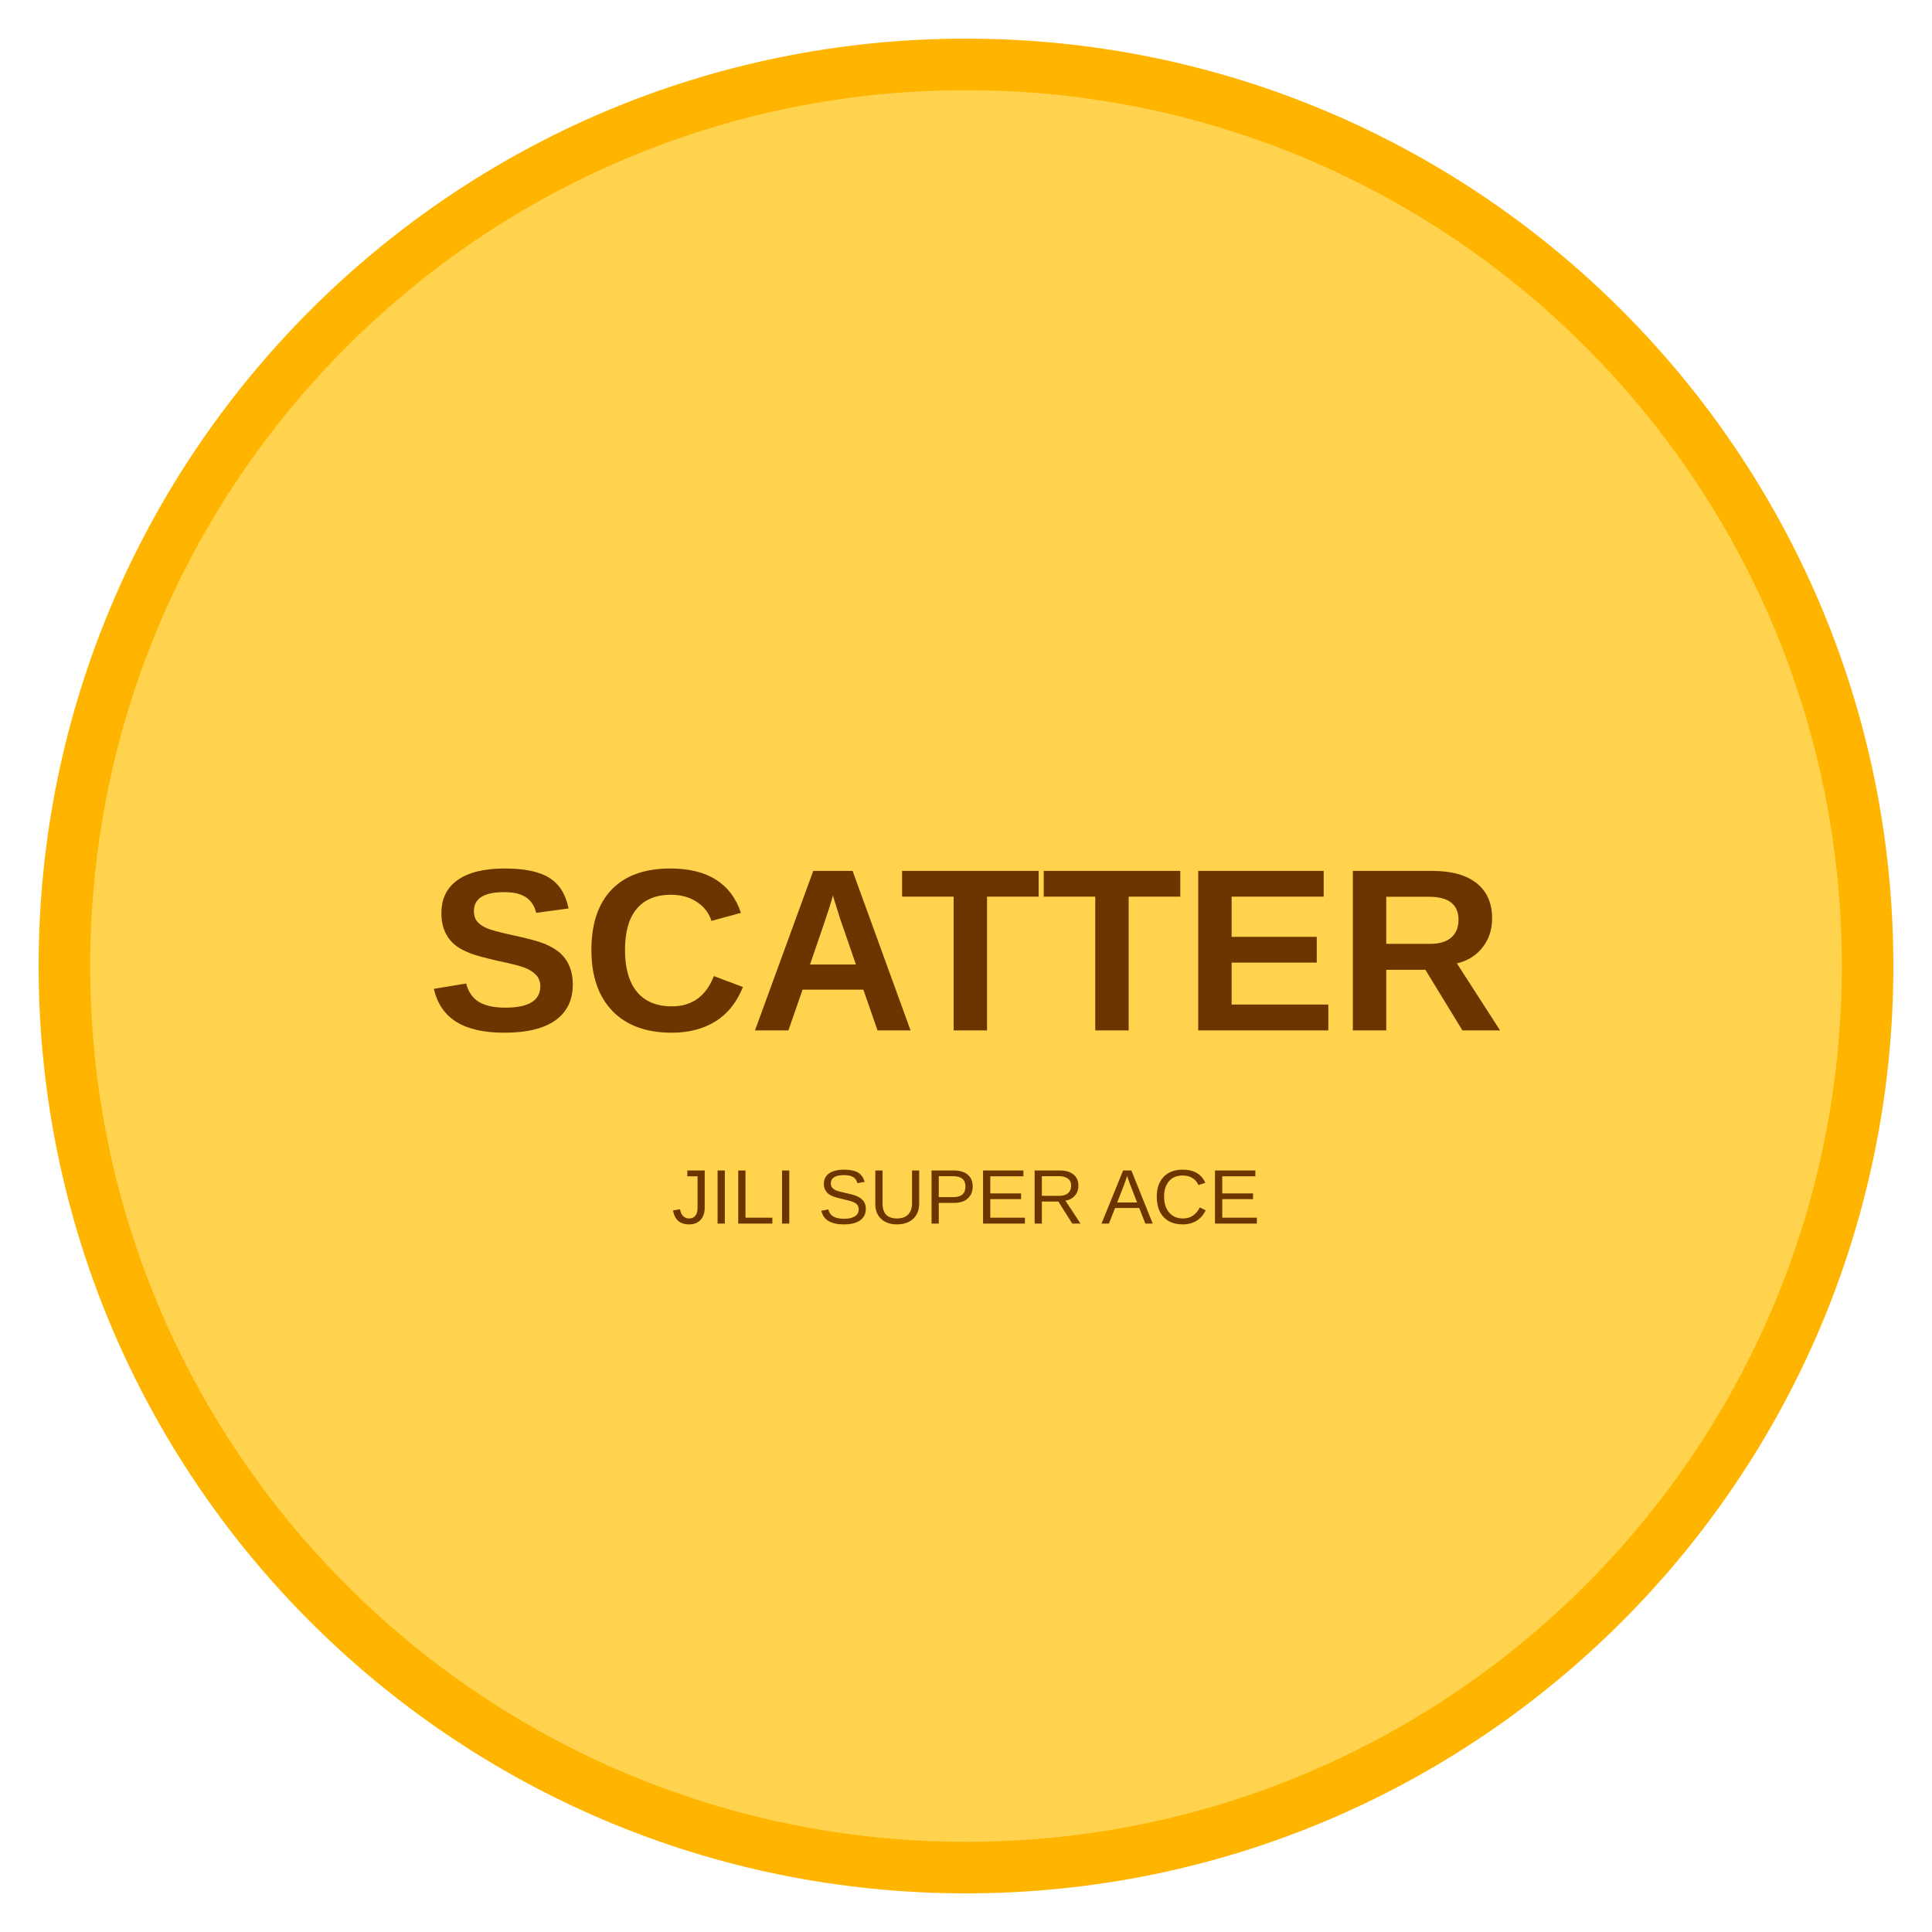
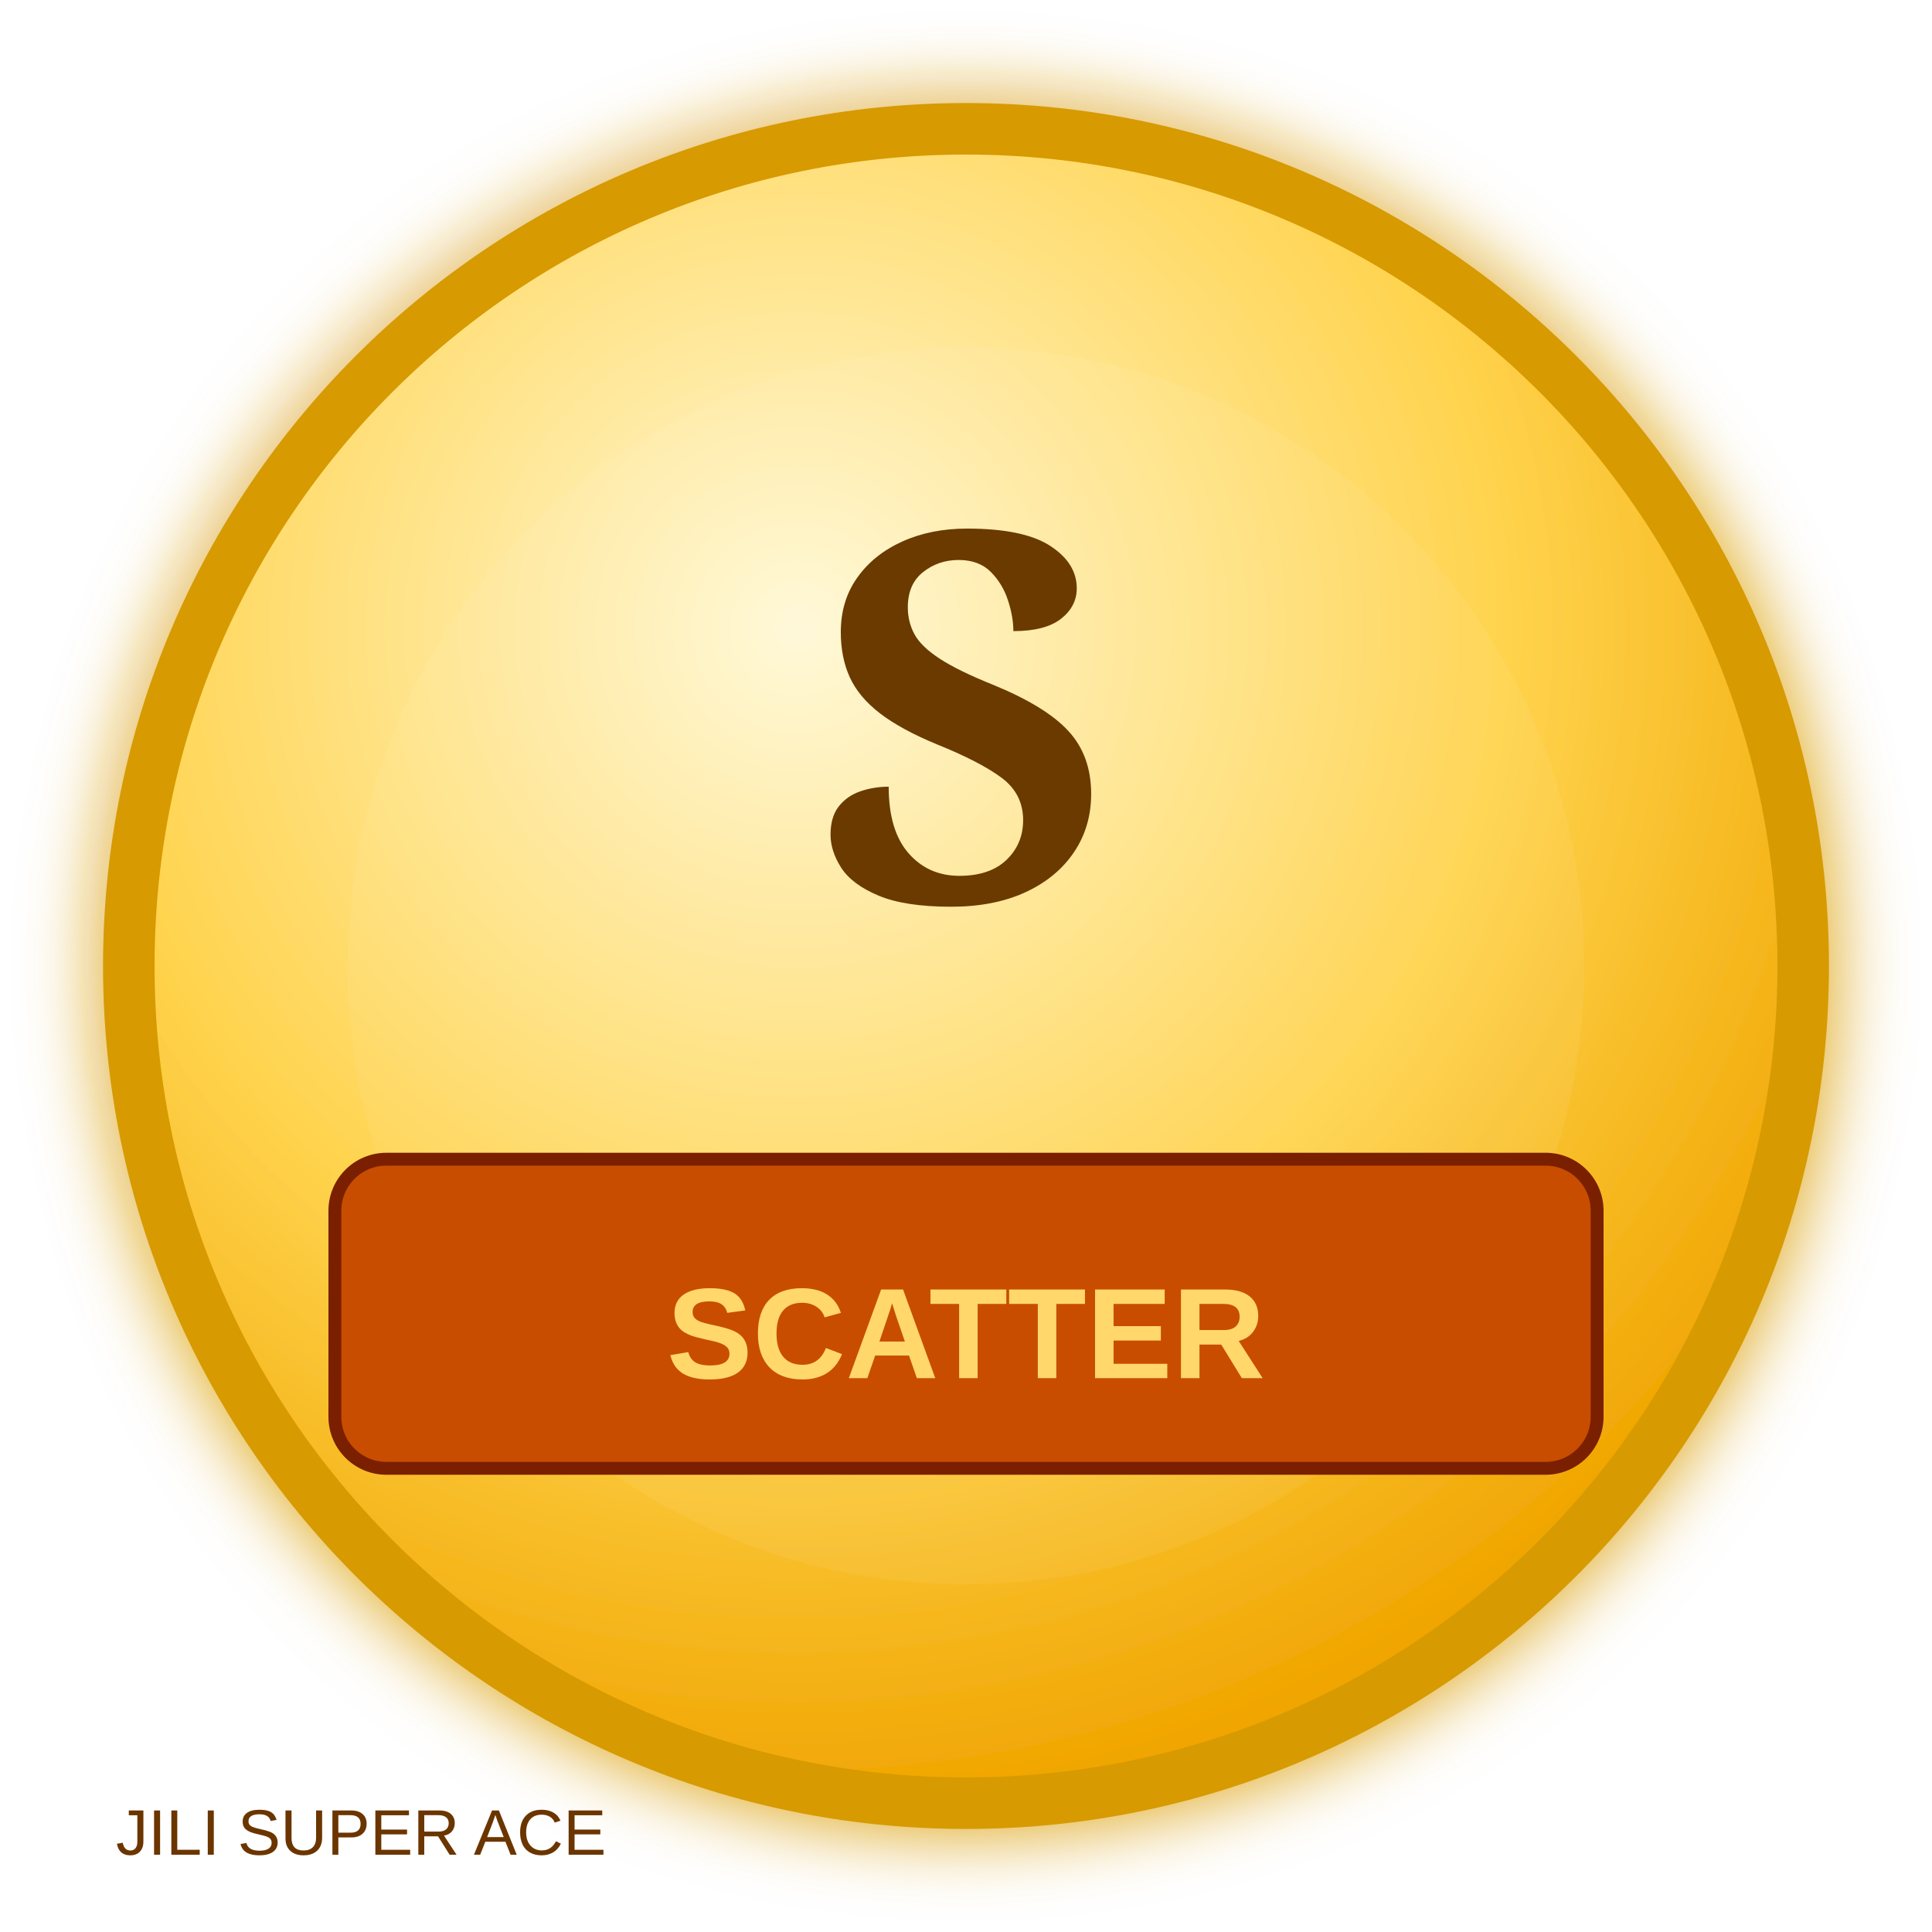
- <svg xmlns="http://www.w3.org/2000/svg" width="300" height="300" viewBox="0 0 300 300">
-   <circle cx="150" cy="150" r="140" fill="#ffd34d" stroke="#ffb400" stroke-width="8" />
-   <text x="150" y="160" font-family="Arial" font-size="36" font-weight="700" text-anchor="middle" fill="#6b3500">SCATTER</text>
-   <text x="150" y="190" font-family="Arial" font-size="12" text-anchor="middle" fill="#6b3500">JILI SUPER ACE</text>
+ <svg xmlns="http://www.w3.org/2000/svg" width="300" height="300" viewBox="0 0 300 300" role="img" aria-label="Scatter coin">
+   <defs>
+     <radialGradient id="g" cx="40%" cy="30%" r="70%">
+       <stop offset="0%" stop-color="#fff8d6" />
+       <stop offset="60%" stop-color="#ffd34d" />
+       <stop offset="100%" stop-color="#f0a500" />
+     </radialGradient>
+     <filter id="glow" x="-50%" y="-50%" width="200%" height="200%">
+       <feGaussianBlur stdDeviation="6" result="b" />
+       <feMerge>
+         <feMergeNode in="b" />
+         <feMergeNode in="SourceGraphic" />
+       </feMerge>
+     </filter>
+   </defs>
+   <g filter="url(#glow)">
+     <circle cx="150" cy="150" r="130" fill="url(#g)" stroke="#d79a00" stroke-width="8" />
+     <circle cx="150" cy="150" r="96" fill="rgba(255,255,255,0.06)" />
+   </g>
+   <g transform="translate(0,10)">
+     <text x="150" y="130" font-family="Georgia, serif" font-size="80" font-weight="700" text-anchor="middle" fill="#6a3a00">S</text>
+     <rect x="52" y="170" width="196" height="48" rx="8" fill="#c84d00" stroke="#7a2000" stroke-width="2" />
+     <text x="150" y="204" font-family="Arial, Helvetica, sans-serif" font-size="20" font-weight="800" text-anchor="middle" fill="#ffd76a">SCATTER</text>
+   </g>
+   <text x="18" y="288" font-family="Arial, Helvetica, sans-serif" font-size="10" fill="#6b3500">JILI SUPER ACE</text>
</svg>
